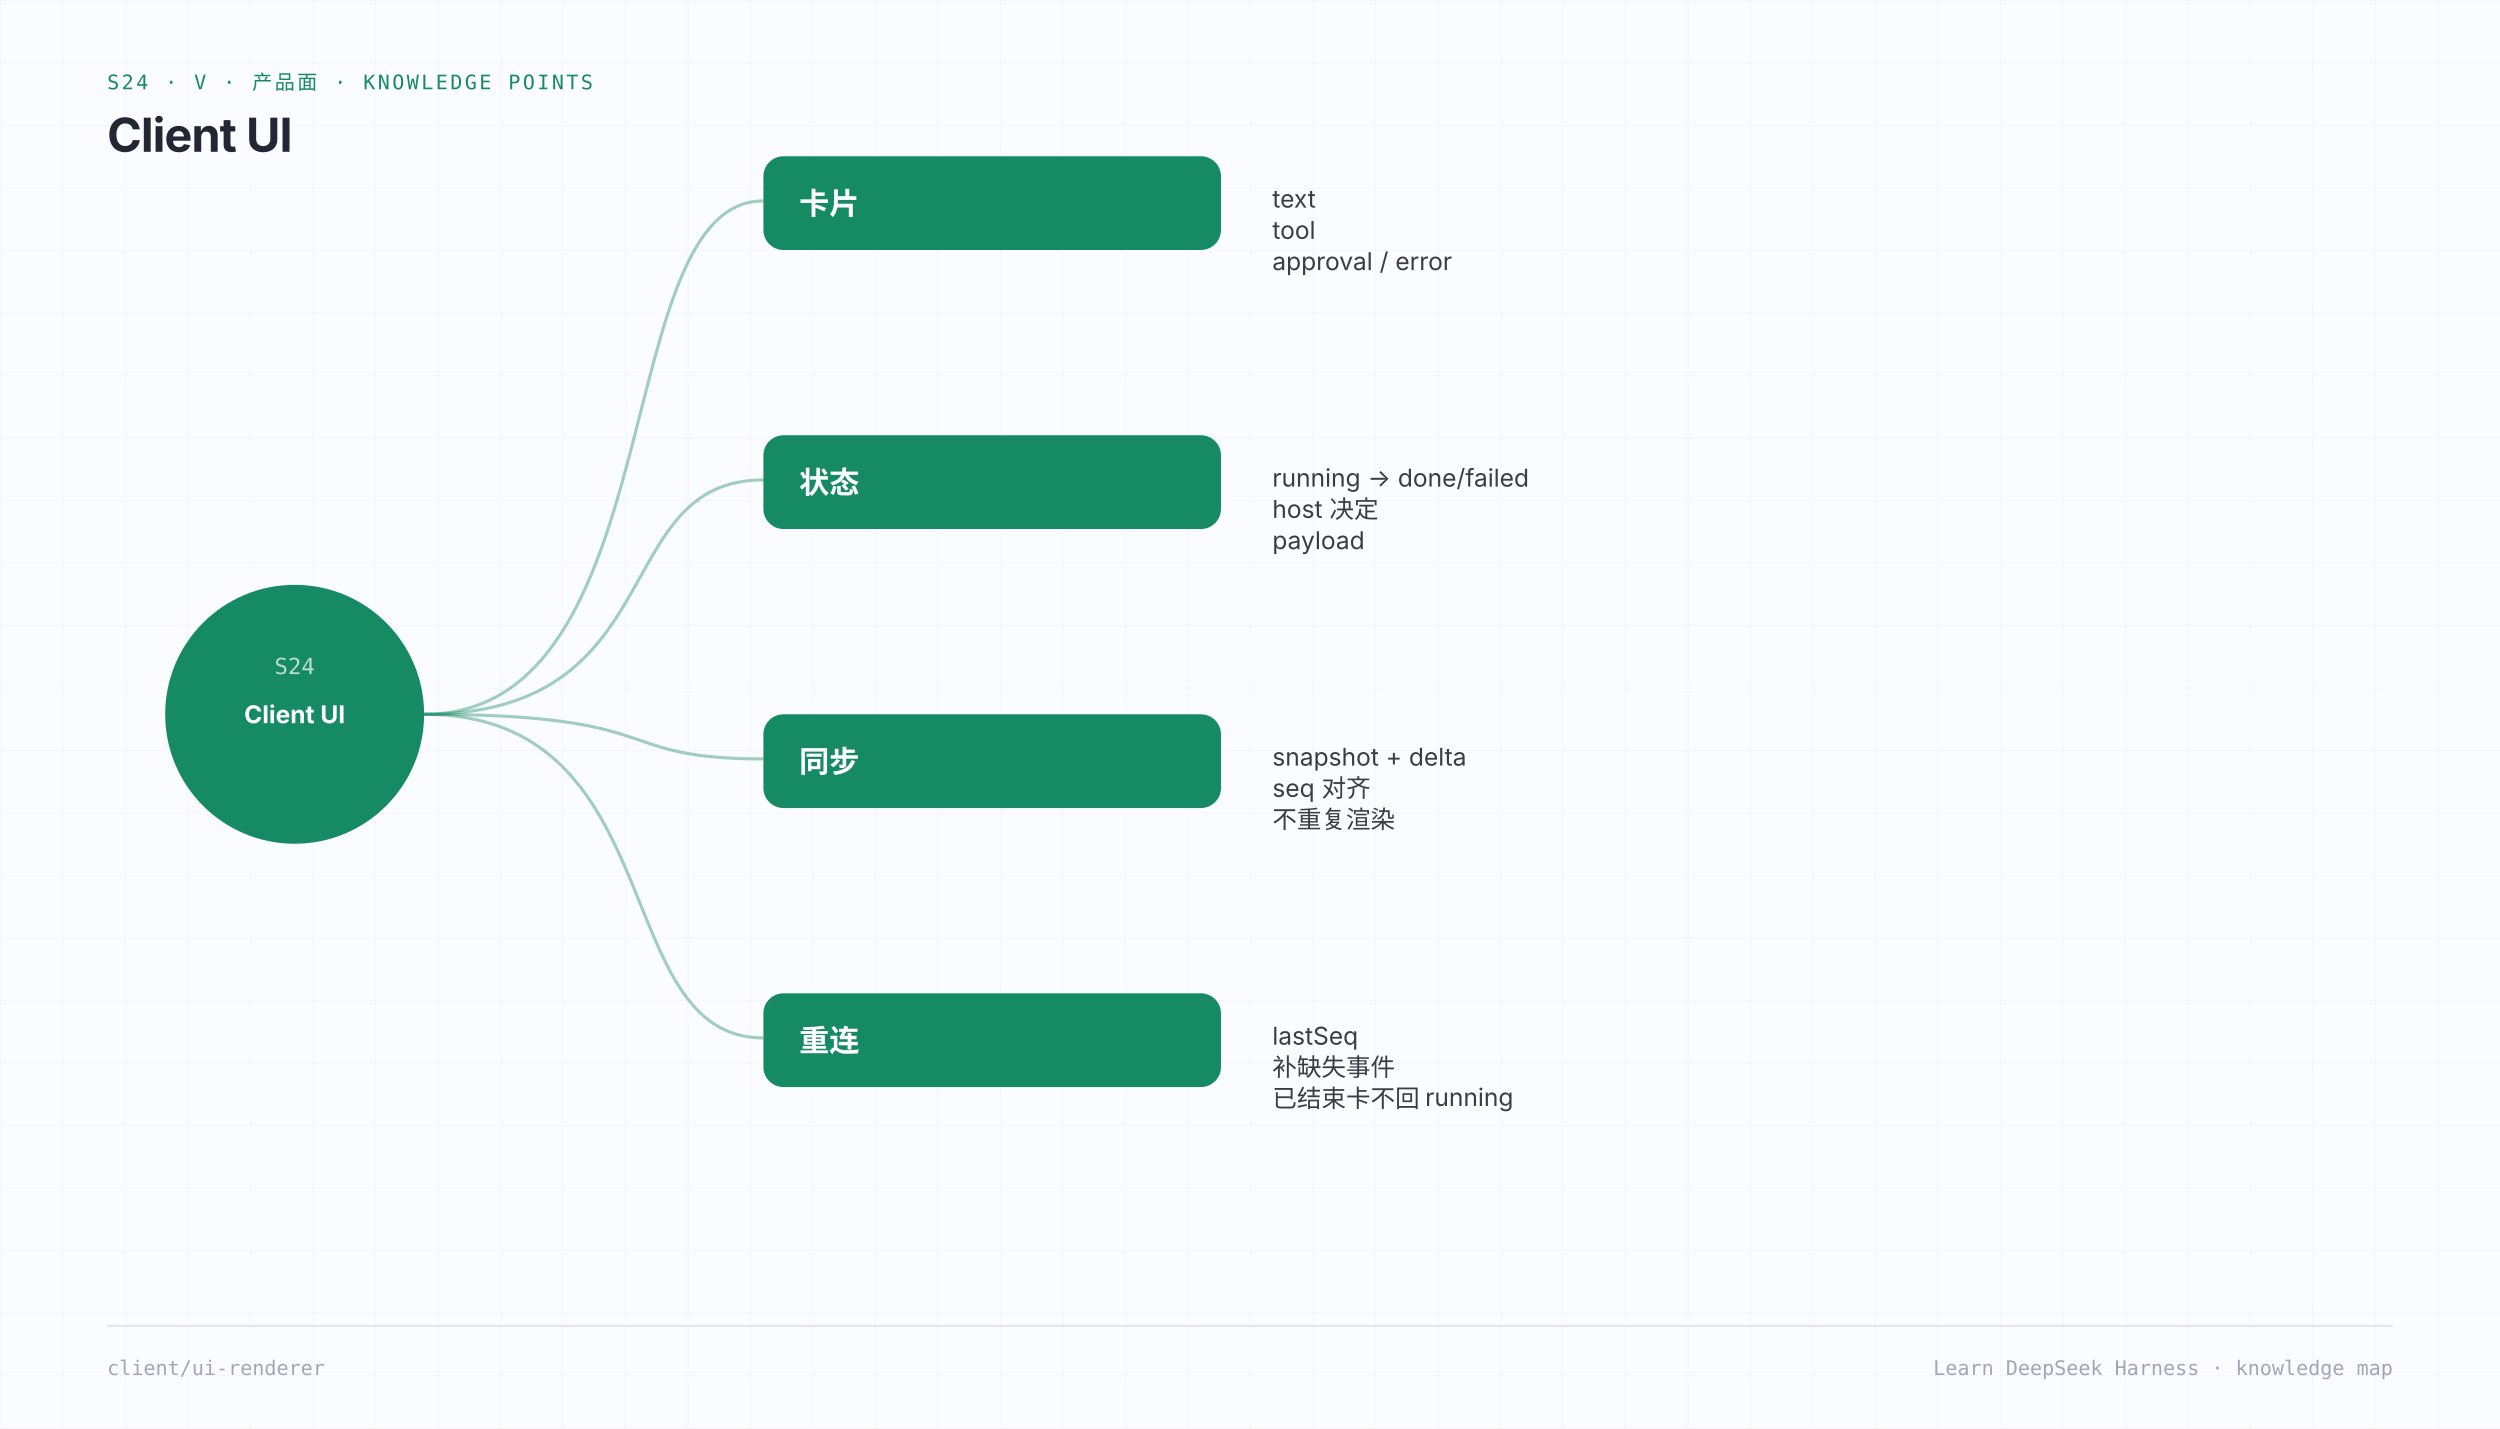
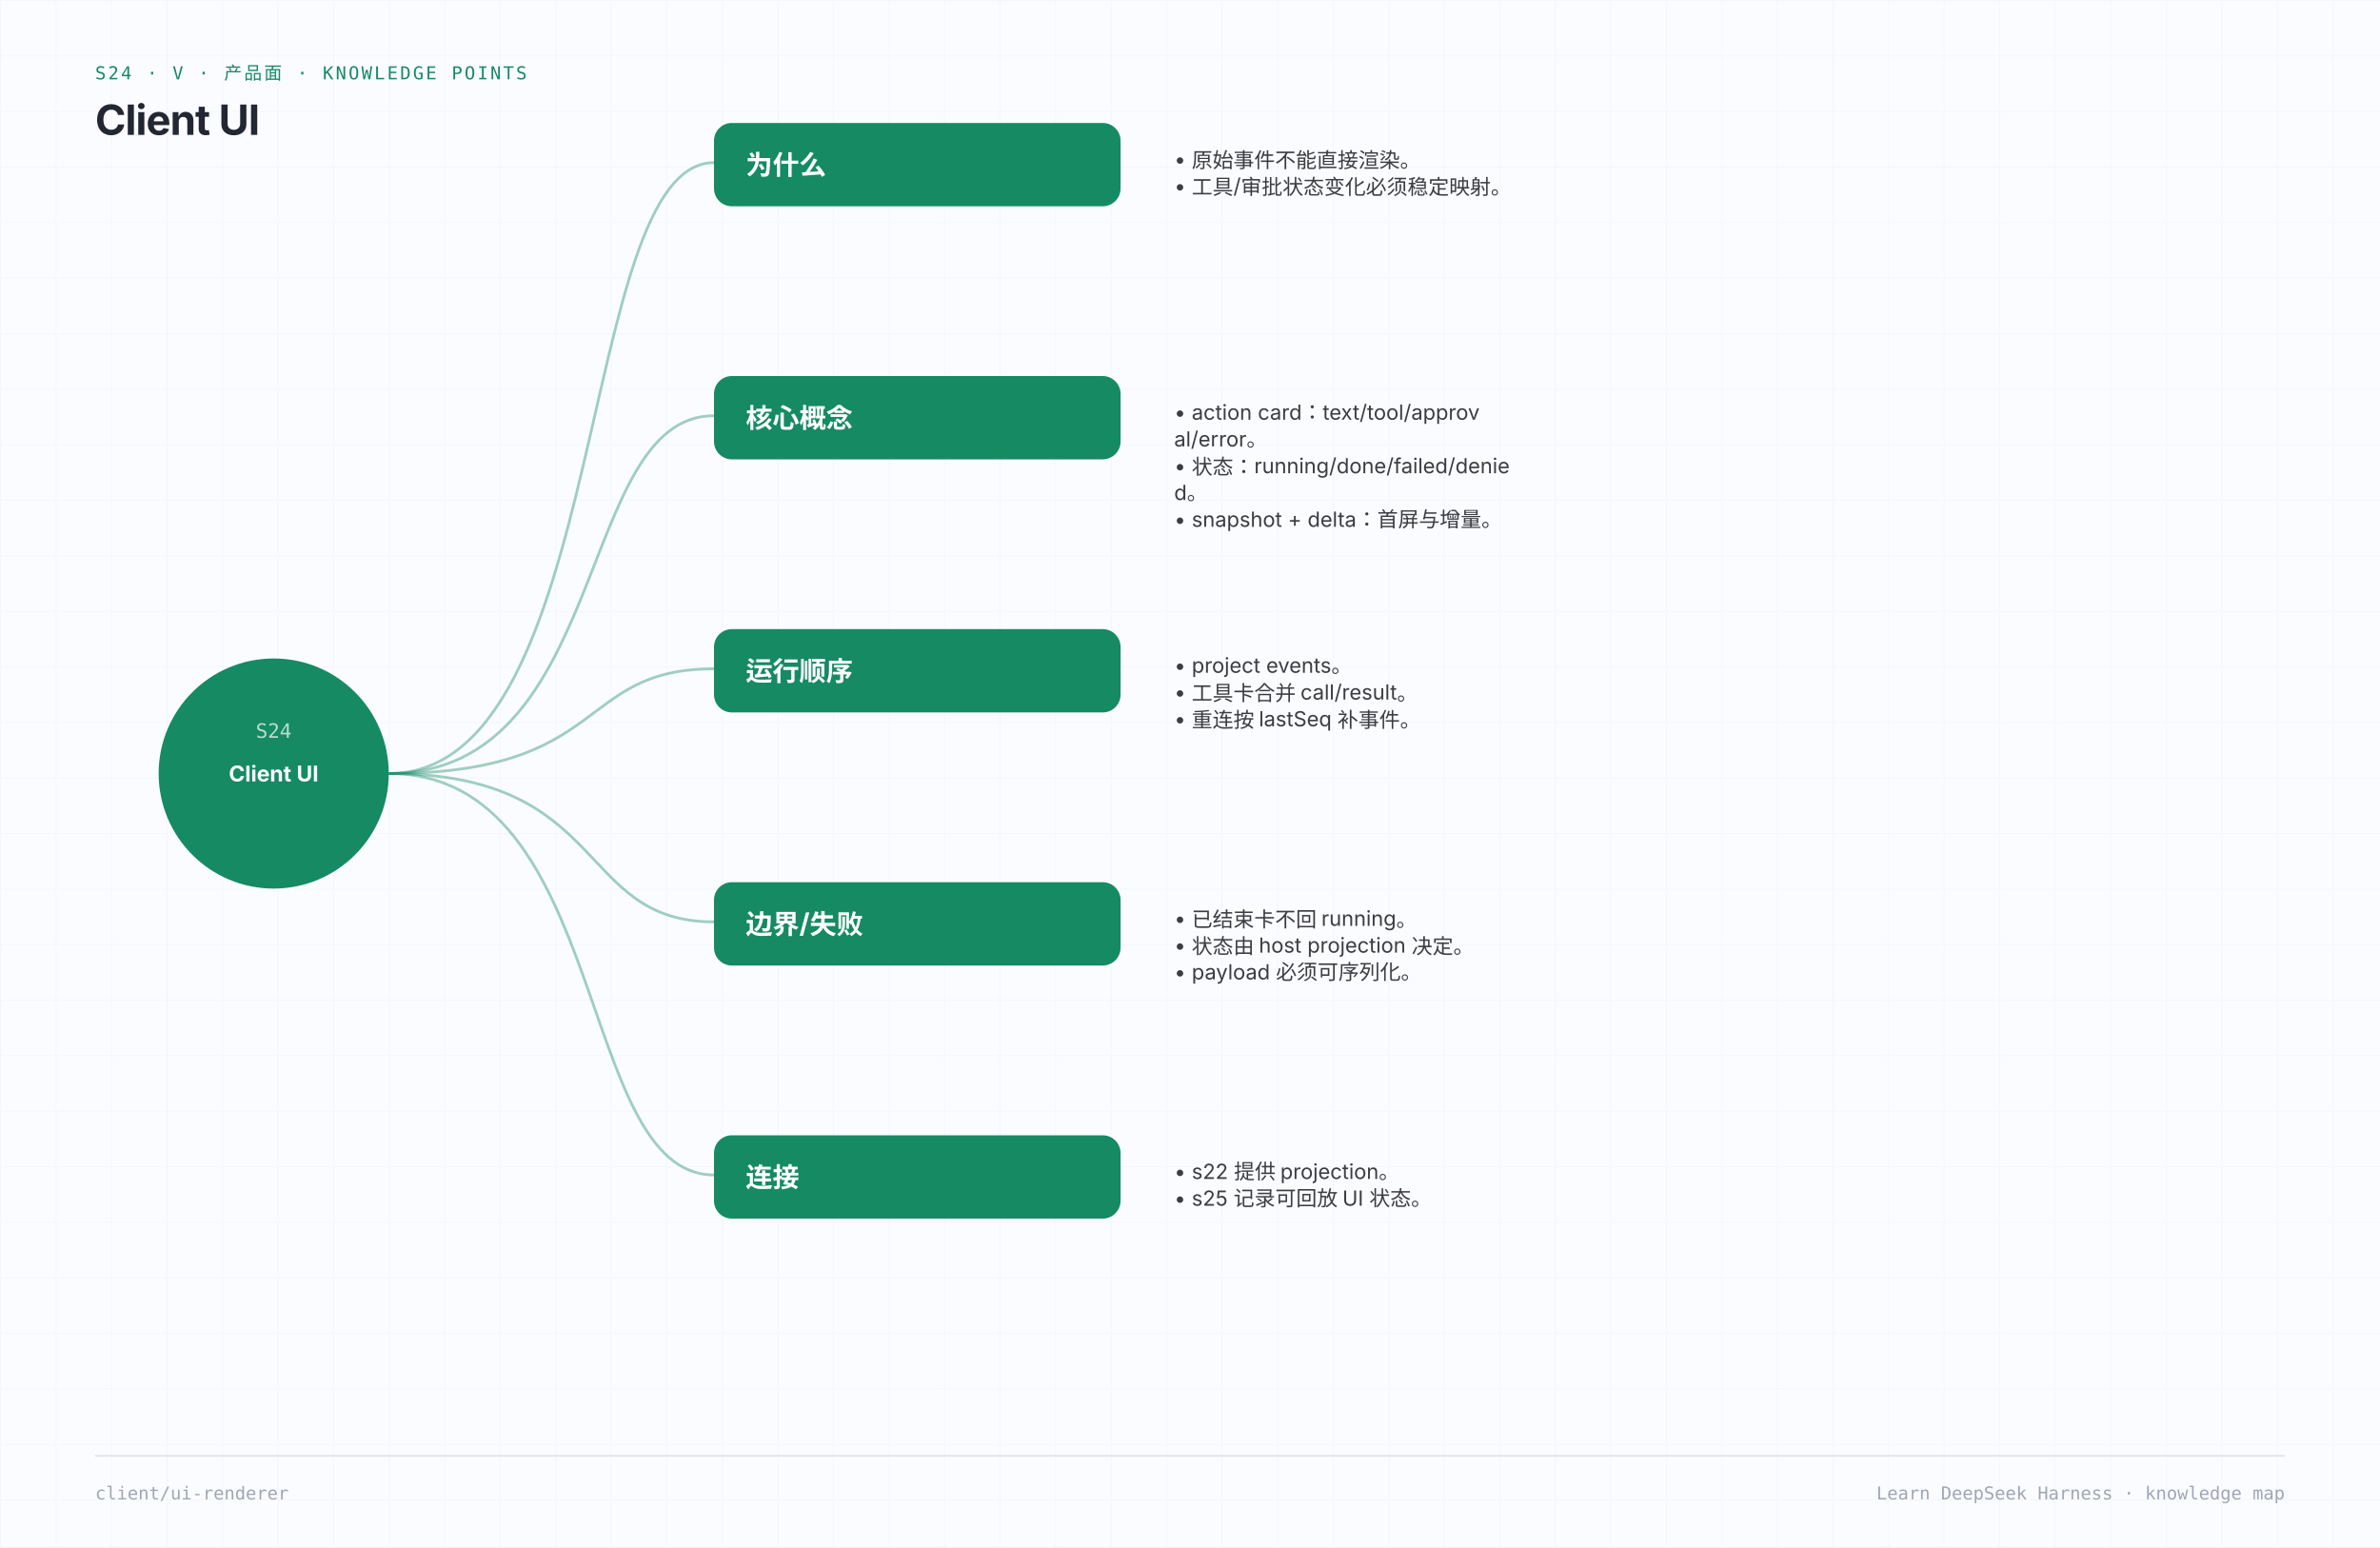
- <svg xmlns="http://www.w3.org/2000/svg" width="1120" height="640" viewBox="0 0 1120 640" role="img" aria-labelledby="title">
+ <svg xmlns="http://www.w3.org/2000/svg" width="1200" height="780" viewBox="0 0 1200 780" role="img" aria-labelledby="title">
  <defs>
    <pattern id="g" width="28" height="28" patternUnits="userSpaceOnUse">
      <path d="M28 0H0V28" fill="none" stroke="#303a63" stroke-opacity=".035" />
    </pattern>
  </defs>
-   <rect width="1120" height="640" fill="#fbfcff" />
-   <rect width="1120" height="640" fill="url(#g)" />
+   <rect width="1200" height="780" fill="#fbfcff" />
+   <rect width="1200" height="780" fill="url(#g)" />
  <text x="48" y="40" font-size="9" letter-spacing=".12em" fill="#158a63" font-family="SFMono-Regular,Consolas,monospace">S24 · V · 产品面 · KNOWLEDGE POINTS</text>
  <text x="48" y="68" font-size="21" font-weight="750" fill="#222733" letter-spacing="-.02em" font-family="-apple-system,BlinkMacSystemFont,'Segoe UI','Noto Sans SC',sans-serif">Client UI</text>
-   <circle cx="132" cy="320" r="58" fill="#158a63" />
-   <text x="132" y="302" text-anchor="middle" font-size="10" fill="rgba(255,255,255,.7)" font-family="SFMono-Regular,Consolas,monospace">S24</text>
-   <text x="132" y="324" font-size="11" font-weight="700" fill="#fff" text-anchor="middle" font-family="-apple-system,BlinkMacSystemFont,'Segoe UI','Noto Sans SC',sans-serif">Client UI</text>
-   <path d="M190 320 C302 320 272 90 342 90" fill="none" stroke="#158a63" stroke-opacity=".4" stroke-width="1.4" />
-   <rect x="342" y="70" width="205" height="42" rx="9" fill="#158a63" />
-   <text x="358" y="96" font-size="13.5" font-weight="700" fill="#fff" font-family="-apple-system,BlinkMacSystemFont,'Segoe UI','Noto Sans SC',sans-serif">卡片</text>
-   <text x="570" y="93" font-size="11" font-weight="400" fill="#3c3c43" text-anchor="start" font-family="-apple-system,BlinkMacSystemFont,'Segoe UI','Noto Sans SC',sans-serif">text</text>
-   <text x="570" y="107" font-size="11" font-weight="400" fill="#3c3c43" text-anchor="start" font-family="-apple-system,BlinkMacSystemFont,'Segoe UI','Noto Sans SC',sans-serif">tool</text>
-   <text x="570" y="121" font-size="11" font-weight="400" fill="#3c3c43" text-anchor="start" font-family="-apple-system,BlinkMacSystemFont,'Segoe UI','Noto Sans SC',sans-serif">approval / error</text>
-   <path d="M190 320 C302 320 272 215 342 215" fill="none" stroke="#158a63" stroke-opacity=".4" stroke-width="1.4" />
-   <rect x="342" y="195" width="205" height="42" rx="9" fill="#158a63" />
-   <text x="358" y="221" font-size="13.5" font-weight="700" fill="#fff" font-family="-apple-system,BlinkMacSystemFont,'Segoe UI','Noto Sans SC',sans-serif">状态</text>
-   <text x="570" y="218" font-size="11" font-weight="400" fill="#3c3c43" text-anchor="start" font-family="-apple-system,BlinkMacSystemFont,'Segoe UI','Noto Sans SC',sans-serif">running → done/failed</text>
-   <text x="570" y="232" font-size="11" font-weight="400" fill="#3c3c43" text-anchor="start" font-family="-apple-system,BlinkMacSystemFont,'Segoe UI','Noto Sans SC',sans-serif">host 决定</text>
-   <text x="570" y="246" font-size="11" font-weight="400" fill="#3c3c43" text-anchor="start" font-family="-apple-system,BlinkMacSystemFont,'Segoe UI','Noto Sans SC',sans-serif">payload</text>
-   <path d="M190 320 C302 320 272 340 342 340" fill="none" stroke="#158a63" stroke-opacity=".4" stroke-width="1.4" />
-   <rect x="342" y="320" width="205" height="42" rx="9" fill="#158a63" />
-   <text x="358" y="346" font-size="13.5" font-weight="700" fill="#fff" font-family="-apple-system,BlinkMacSystemFont,'Segoe UI','Noto Sans SC',sans-serif">同步</text>
-   <text x="570" y="343" font-size="11" font-weight="400" fill="#3c3c43" text-anchor="start" font-family="-apple-system,BlinkMacSystemFont,'Segoe UI','Noto Sans SC',sans-serif">snapshot + delta</text>
-   <text x="570" y="357" font-size="11" font-weight="400" fill="#3c3c43" text-anchor="start" font-family="-apple-system,BlinkMacSystemFont,'Segoe UI','Noto Sans SC',sans-serif">seq 对齐</text>
-   <text x="570" y="371" font-size="11" font-weight="400" fill="#3c3c43" text-anchor="start" font-family="-apple-system,BlinkMacSystemFont,'Segoe UI','Noto Sans SC',sans-serif">不重复渲染</text>
-   <path d="M190 320 C302 320 272 465 342 465" fill="none" stroke="#158a63" stroke-opacity=".4" stroke-width="1.4" />
-   <rect x="342" y="445" width="205" height="42" rx="9" fill="#158a63" />
-   <text x="358" y="471" font-size="13.5" font-weight="700" fill="#fff" font-family="-apple-system,BlinkMacSystemFont,'Segoe UI','Noto Sans SC',sans-serif">重连</text>
-   <text x="570" y="468" font-size="11" font-weight="400" fill="#3c3c43" text-anchor="start" font-family="-apple-system,BlinkMacSystemFont,'Segoe UI','Noto Sans SC',sans-serif">lastSeq</text>
-   <text x="570" y="482" font-size="11" font-weight="400" fill="#3c3c43" text-anchor="start" font-family="-apple-system,BlinkMacSystemFont,'Segoe UI','Noto Sans SC',sans-serif">补缺失事件</text>
-   <text x="570" y="496" font-size="11" font-weight="400" fill="#3c3c43" text-anchor="start" font-family="-apple-system,BlinkMacSystemFont,'Segoe UI','Noto Sans SC',sans-serif">已结束卡不回 running</text>
-   <line x1="48" y1="594" x2="1072" y2="594" stroke="#e3e6ef" />
-   <text x="48" y="616" font-size="9" fill="#a0a6b6" font-family="SFMono-Regular,Consolas,monospace">client/ui-renderer</text>
-   <text x="1072" y="616" text-anchor="end" font-size="9" fill="#a0a6b6" font-family="SFMono-Regular,Consolas,monospace">Learn DeepSeek Harness · knowledge map</text>
+   <circle cx="138" cy="390" r="58" fill="#158a63" />
+   <text x="138" y="372" text-anchor="middle" font-size="10" fill="rgba(255,255,255,.7)" font-family="SFMono-Regular,Consolas,monospace">S24</text>
+   <text x="138" y="394" font-size="11" font-weight="700" fill="#fff" text-anchor="middle" font-family="-apple-system,BlinkMacSystemFont,'Segoe UI','Noto Sans SC',sans-serif">Client UI</text>
+   <path d="M196 390 C308 390 290 82 360 82" fill="none" stroke="#158a63" stroke-opacity=".4" stroke-width="1.4" />
+   <rect x="360" y="62" width="205" height="42" rx="9" fill="#158a63" />
+   <text x="376" y="88" font-size="13.5" font-weight="700" fill="#fff" font-family="-apple-system,BlinkMacSystemFont,'Segoe UI','Noto Sans SC',sans-serif">为什么</text>
+   <text x="592" y="84" font-size="10.5" font-weight="400" fill="#3c3c43" text-anchor="start" font-family="-apple-system,BlinkMacSystemFont,'Segoe UI','Noto Sans SC',sans-serif">• 原始事件不能直接渲染。</text>
+   <text x="592" y="97.5" font-size="10.5" font-weight="400" fill="#3c3c43" text-anchor="start" font-family="-apple-system,BlinkMacSystemFont,'Segoe UI','Noto Sans SC',sans-serif">• 工具/审批状态变化必须稳定映射。</text>
+   <path d="M196 390 C308 390 290 209.6 360 209.6" fill="none" stroke="#158a63" stroke-opacity=".4" stroke-width="1.4" />
+   <rect x="360" y="189.6" width="205" height="42" rx="9" fill="#158a63" />
+   <text x="376" y="215.6" font-size="13.5" font-weight="700" fill="#fff" font-family="-apple-system,BlinkMacSystemFont,'Segoe UI','Noto Sans SC',sans-serif">核心概念</text>
+   <text x="592" y="211.6" font-size="10.5" font-weight="400" fill="#3c3c43" text-anchor="start" font-family="-apple-system,BlinkMacSystemFont,'Segoe UI','Noto Sans SC',sans-serif">• action card：text/tool/approv</text>
+   <text x="592" y="225.1" font-size="10.5" font-weight="400" fill="#3c3c43" text-anchor="start" font-family="-apple-system,BlinkMacSystemFont,'Segoe UI','Noto Sans SC',sans-serif">  al/error。</text>
+   <text x="592" y="238.6" font-size="10.5" font-weight="400" fill="#3c3c43" text-anchor="start" font-family="-apple-system,BlinkMacSystemFont,'Segoe UI','Noto Sans SC',sans-serif">• 状态：running/done/failed/denie</text>
+   <text x="592" y="252.1" font-size="10.5" font-weight="400" fill="#3c3c43" text-anchor="start" font-family="-apple-system,BlinkMacSystemFont,'Segoe UI','Noto Sans SC',sans-serif">  d。</text>
+   <text x="592" y="265.6" font-size="10.5" font-weight="400" fill="#3c3c43" text-anchor="start" font-family="-apple-system,BlinkMacSystemFont,'Segoe UI','Noto Sans SC',sans-serif">• snapshot + delta：首屏与增量。</text>
+   <path d="M196 390 C308 390 290 337.2 360 337.2" fill="none" stroke="#158a63" stroke-opacity=".4" stroke-width="1.4" />
+   <rect x="360" y="317.2" width="205" height="42" rx="9" fill="#158a63" />
+   <text x="376" y="343.2" font-size="13.5" font-weight="700" fill="#fff" font-family="-apple-system,BlinkMacSystemFont,'Segoe UI','Noto Sans SC',sans-serif">运行顺序</text>
+   <text x="592" y="339.2" font-size="10.5" font-weight="400" fill="#3c3c43" text-anchor="start" font-family="-apple-system,BlinkMacSystemFont,'Segoe UI','Noto Sans SC',sans-serif">• project events。</text>
+   <text x="592" y="352.7" font-size="10.5" font-weight="400" fill="#3c3c43" text-anchor="start" font-family="-apple-system,BlinkMacSystemFont,'Segoe UI','Noto Sans SC',sans-serif">• 工具卡合并 call/result。</text>
+   <text x="592" y="366.2" font-size="10.5" font-weight="400" fill="#3c3c43" text-anchor="start" font-family="-apple-system,BlinkMacSystemFont,'Segoe UI','Noto Sans SC',sans-serif">• 重连按 lastSeq 补事件。</text>
+   <path d="M196 390 C308 390 290 464.8 360 464.8" fill="none" stroke="#158a63" stroke-opacity=".4" stroke-width="1.4" />
+   <rect x="360" y="444.8" width="205" height="42" rx="9" fill="#158a63" />
+   <text x="376" y="470.8" font-size="13.5" font-weight="700" fill="#fff" font-family="-apple-system,BlinkMacSystemFont,'Segoe UI','Noto Sans SC',sans-serif">边界/失败</text>
+   <text x="592" y="466.8" font-size="10.5" font-weight="400" fill="#3c3c43" text-anchor="start" font-family="-apple-system,BlinkMacSystemFont,'Segoe UI','Noto Sans SC',sans-serif">• 已结束卡不回 running。</text>
+   <text x="592" y="480.3" font-size="10.5" font-weight="400" fill="#3c3c43" text-anchor="start" font-family="-apple-system,BlinkMacSystemFont,'Segoe UI','Noto Sans SC',sans-serif">• 状态由 host projection 决定。</text>
+   <text x="592" y="493.8" font-size="10.5" font-weight="400" fill="#3c3c43" text-anchor="start" font-family="-apple-system,BlinkMacSystemFont,'Segoe UI','Noto Sans SC',sans-serif">• payload 必须可序列化。</text>
+   <path d="M196 390 C308 390 290 592.4 360 592.4" fill="none" stroke="#158a63" stroke-opacity=".4" stroke-width="1.4" />
+   <rect x="360" y="572.4" width="205" height="42" rx="9" fill="#158a63" />
+   <text x="376" y="598.4" font-size="13.5" font-weight="700" fill="#fff" font-family="-apple-system,BlinkMacSystemFont,'Segoe UI','Noto Sans SC',sans-serif">连接</text>
+   <text x="592" y="594.4" font-size="10.5" font-weight="400" fill="#3c3c43" text-anchor="start" font-family="-apple-system,BlinkMacSystemFont,'Segoe UI','Noto Sans SC',sans-serif">• s22 提供 projection。</text>
+   <text x="592" y="607.9" font-size="10.5" font-weight="400" fill="#3c3c43" text-anchor="start" font-family="-apple-system,BlinkMacSystemFont,'Segoe UI','Noto Sans SC',sans-serif">• s25 记录可回放 UI 状态。</text>
+   <line x1="48" y1="734" x2="1152" y2="734" stroke="#e3e6ef" />
+   <text x="48" y="756" font-size="9" fill="#a0a6b6" font-family="SFMono-Regular,Consolas,monospace">client/ui-renderer</text>
+   <text x="1152" y="756" text-anchor="end" font-size="9" fill="#a0a6b6" font-family="SFMono-Regular,Consolas,monospace">Learn DeepSeek Harness · knowledge map</text>
</svg>
